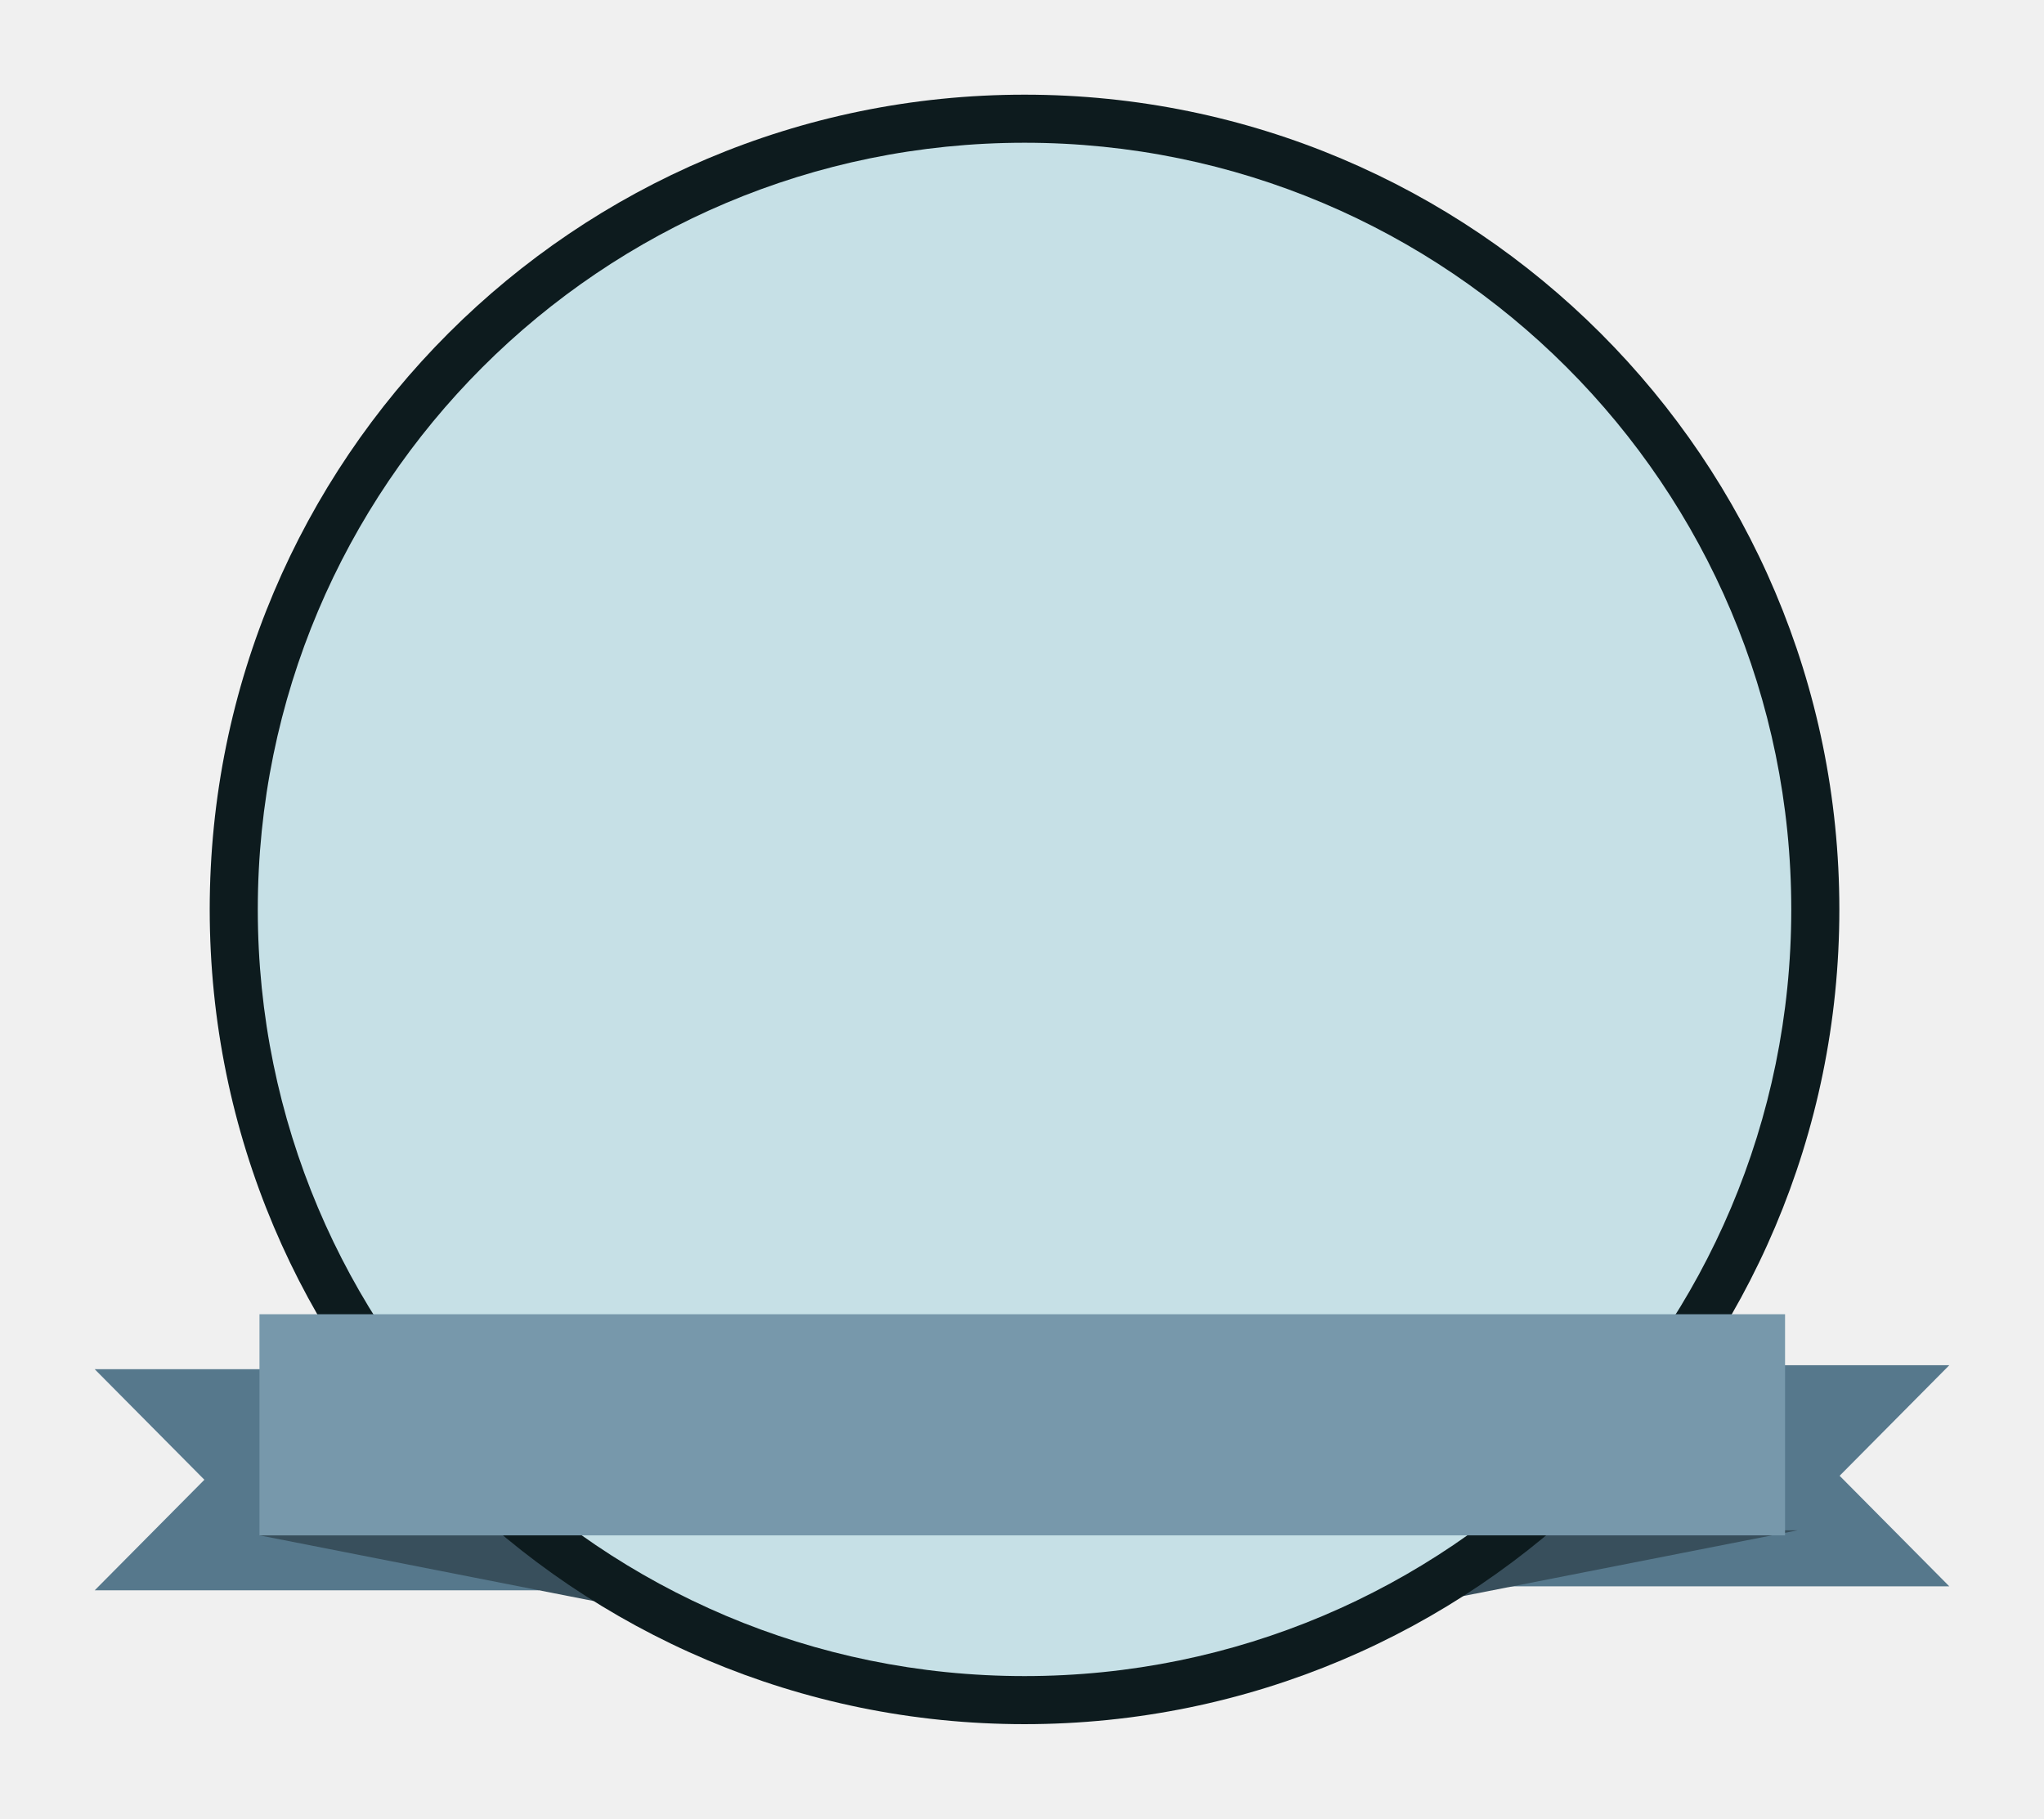
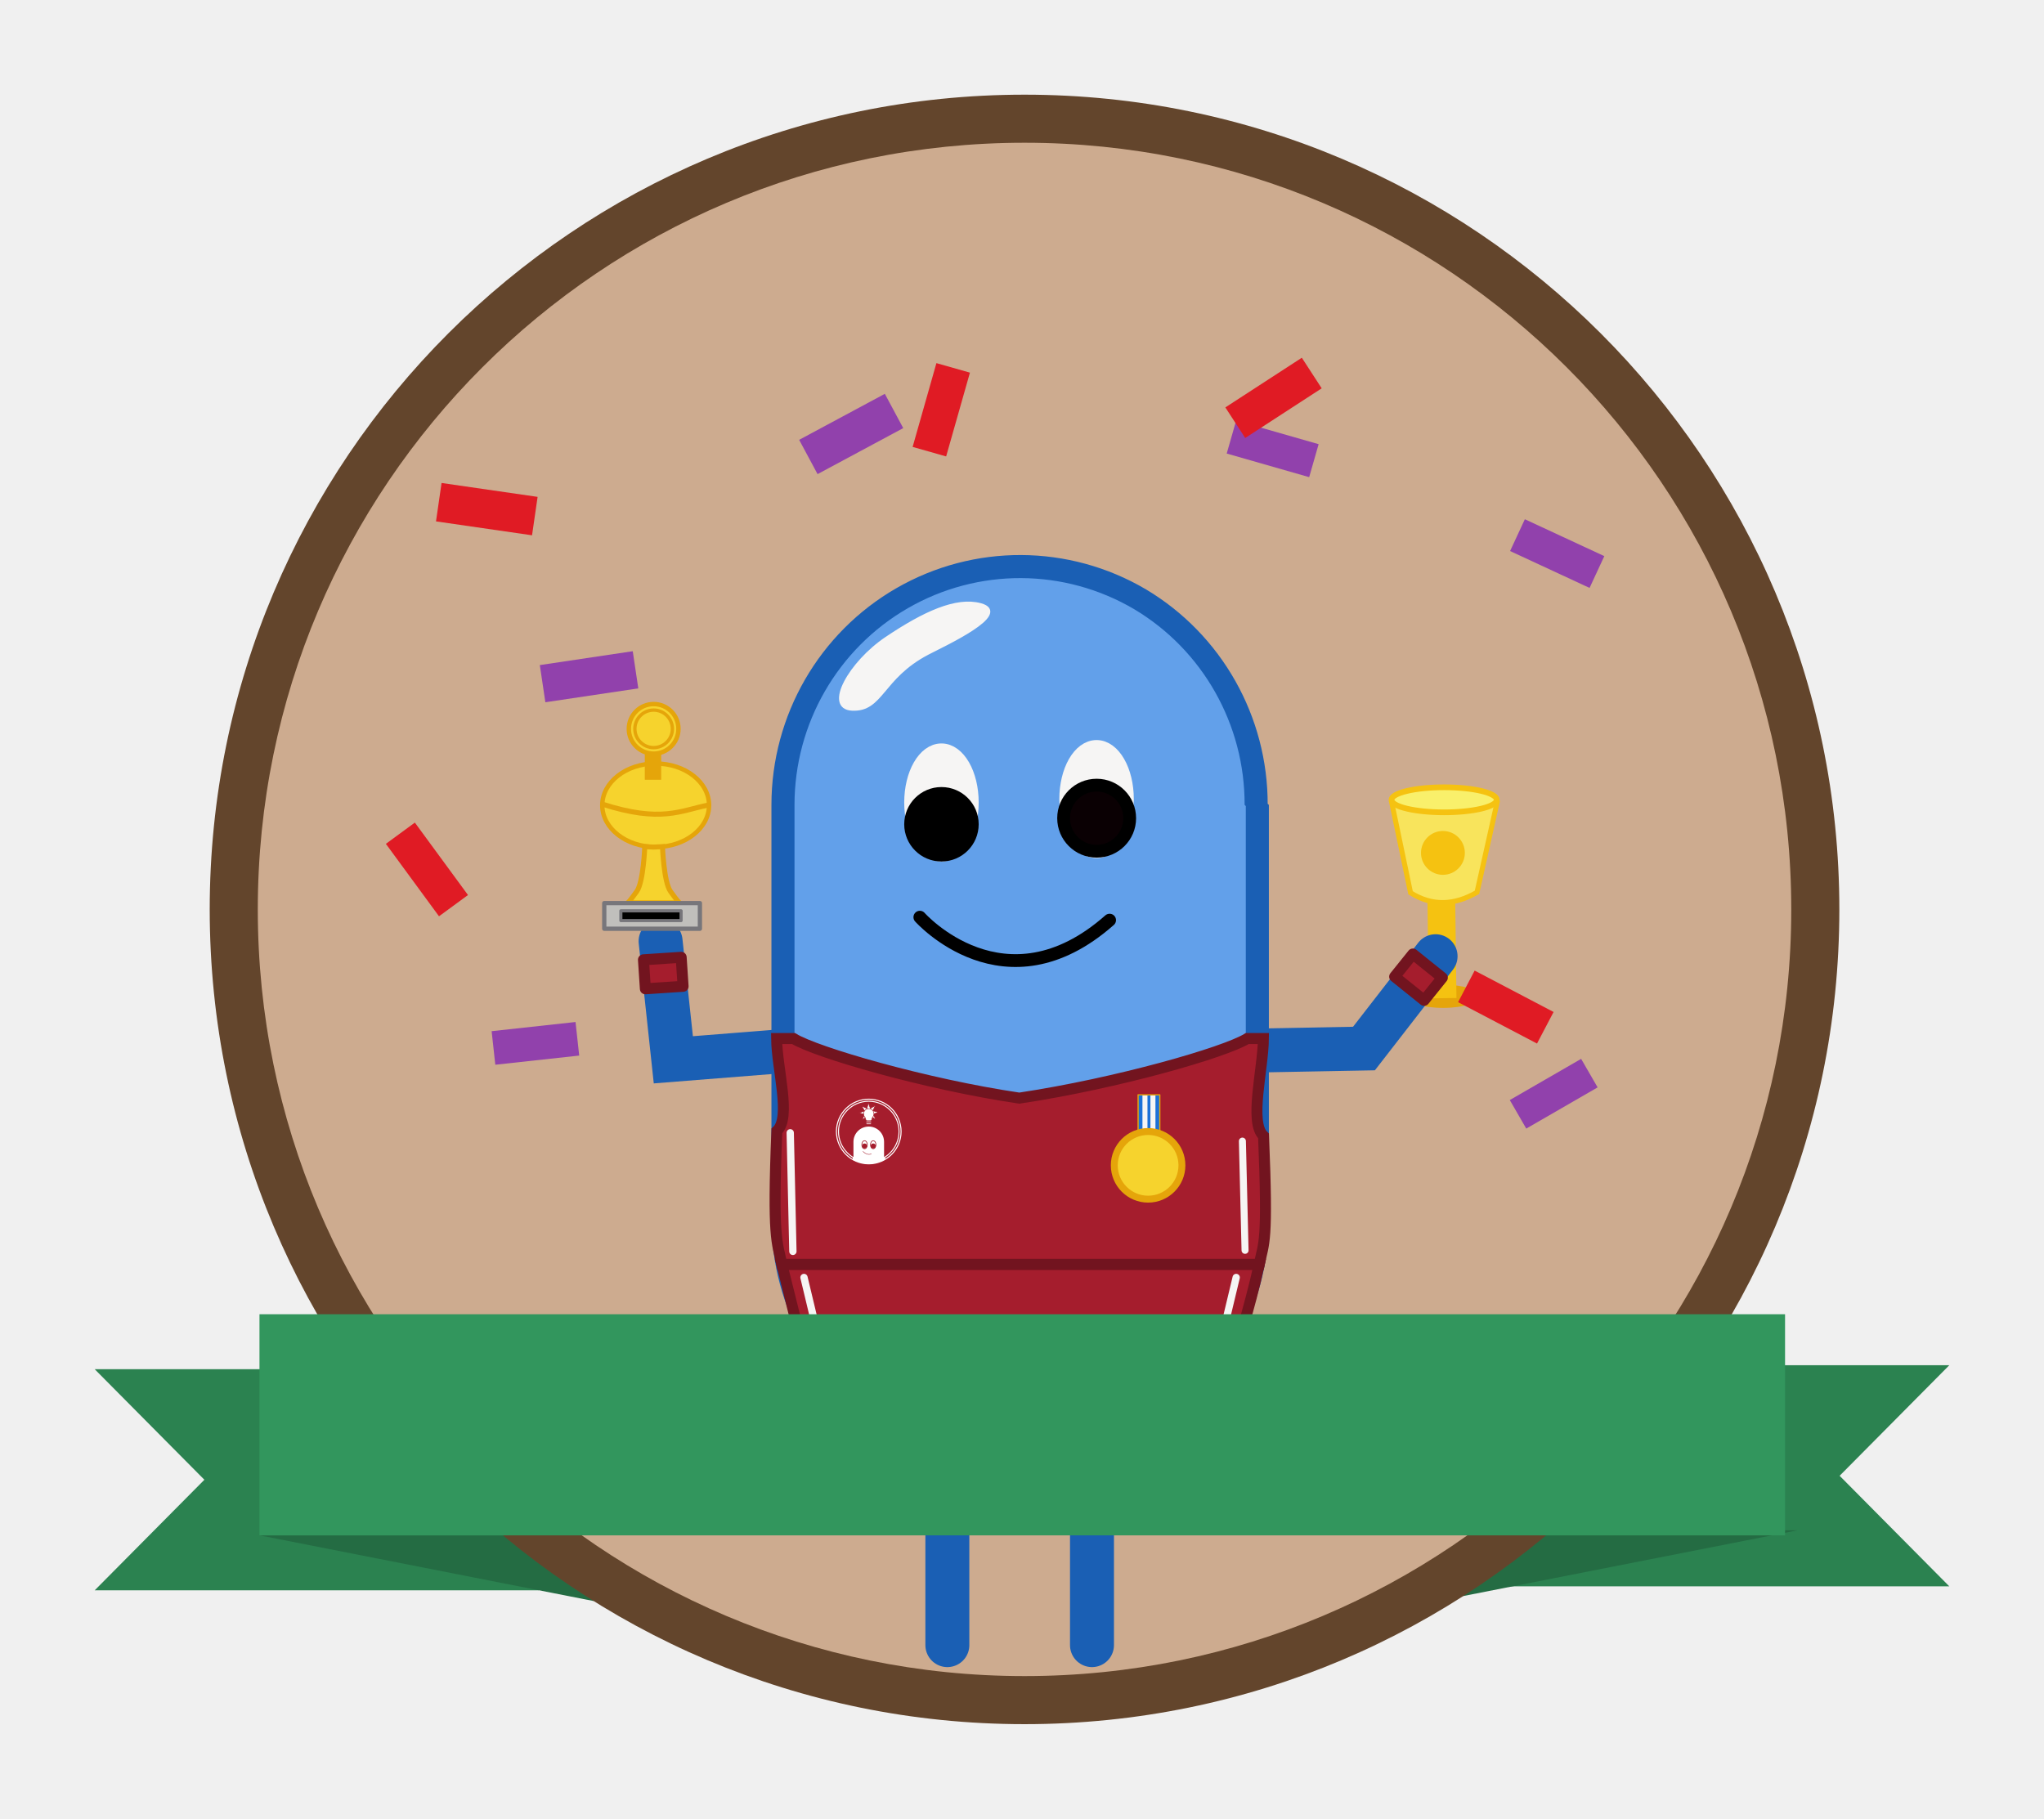
<svg xmlns="http://www.w3.org/2000/svg" xmlns:ns1="http://www.openswatchbook.org/uri/2009/osb" id="svg8" version="1.1" viewBox="0 0 107.943 96.061" height="96.061mm" width="107.943mm">
  <defs id="defs2">
-     <linearGradient ns1:paint="solid" id="linearGradient1758" gradientTransform="matrix(0.2645833,0,0,0.2645833,-2.254697,2.082642)">
+     <linearGradient gradientTransform="matrix(0.2645833,0,0,0.2645833,-3.19014,2.082642)" id="linearGradient1052" ns1:paint="solid">
+       <stop style="stop-color:#32965d;stop-opacity:1;" offset="0" id="stop1050" />
+     </linearGradient>
+     <linearGradient id="linearGradient1046" ns1:paint="solid">
+       <stop style="stop-color:#68a357;stop-opacity:1;" offset="0" id="stop1044" />
+     </linearGradient>
+     <linearGradient id="linearGradient1040" ns1:paint="solid">
+       <stop style="stop-color:#a6b07e;stop-opacity:1;" offset="0" id="stop1038" />
+     </linearGradient>
+     <linearGradient id="linearGradient1034" ns1:paint="solid">
+       <stop style="stop-color:#bca371;stop-opacity:1;" offset="0" id="stop1032" />
+     </linearGradient>
+     <linearGradient id="linearGradient1028" ns1:paint="solid">
+       <stop style="stop-color:#c97064;stop-opacity:1;" offset="0" id="stop1026" />
+     </linearGradient>
+     <linearGradient id="linearGradient1758" gradientTransform="matrix(0.2645833,0,0,0.2645833,-2.254697,2.082642)">
      <stop id="stop1756" offset="0" style="stop-color:#f2cee6;stop-opacity:1;" />
    </linearGradient>
-     <linearGradient ns1:paint="solid" id="linearGradient1752" gradientTransform="matrix(0.4422382,0,0,0.4504042,5.902311,-0.02160952)">
+     <linearGradient id="linearGradient1752" gradientTransform="matrix(0.4422382,0,0,0.4504042,5.902311,-0.02160952)">
      <stop id="stop1750" offset="0" style="stop-color:#e8dcb9;stop-opacity:1;" />
    </linearGradient>
-     <linearGradient ns1:paint="solid" id="linearGradient1746" gradientTransform="matrix(0.1507257,0,0,0.1507257,28.94548,17.42437)">
+     <linearGradient id="linearGradient1746" gradientTransform="matrix(0.1507257,0,0,0.1507257,28.94548,17.42437)">
      <stop id="stop1744" offset="0" style="stop-color:#c3dbc5;stop-opacity:1;" />
    </linearGradient>
-     <linearGradient ns1:paint="solid" id="linearGradient1740" gradientTransform="matrix(0.00601087,0,0,0.00601087,-1.541759,2.758608)">
+     <linearGradient id="linearGradient1740" gradientTransform="matrix(0.00601087,0,0,0.00601087,-1.541759,2.758608)">
      <stop id="stop1738" offset="0" style="stop-color:#7798ab;stop-opacity:1;" />
    </linearGradient>
-     <linearGradient ns1:paint="solid" id="linearGradient1734" gradientTransform="matrix(0.5696719,0,0,0.5696719,0.1245959,-10.28438)">
+     <linearGradient id="linearGradient1734" gradientTransform="matrix(0.5696719,0,0,0.5696719,0.1245959,-10.28438)">
      <stop id="stop1732" offset="0" style="stop-color:#0d1b1e;stop-opacity:1;" />
    </linearGradient>
    <clipPath id="clipPath857" clipPathUnits="userSpaceOnUse">
      <circle r="40.491" cy="50.113" cx="50.915" id="circle859" style="fill:#cdab8f;fill-rule:evenodd;stroke-width:0.822;stroke-linecap:round;paint-order:stroke fill markers" />
    </clipPath>
    <clipPath id="clipPath863" clipPathUnits="userSpaceOnUse">
      <circle r="40.491" cy="50.113" cx="50.915" id="circle865" style="fill:#cdab8f;fill-rule:evenodd;stroke-width:0.822;stroke-linecap:round;paint-order:stroke fill markers" />
    </clipPath>
    <linearGradient id="linearGradient1155">
      <stop id="stop1153" offset="0" style="stop-color:#cccccc;stop-opacity:1;" />
    </linearGradient>
    <linearGradient gradientTransform="matrix(0.2677448,0,0,0.1272929,-1.365451,12.5098)" id="linearGradient1149">
      <stop id="stop1147" offset="0" style="stop-color:#878787;stop-opacity:1;" />
    </linearGradient>
    <linearGradient gradientTransform="matrix(0.2677448,0,0,0.1272929,-1.365451,12.5098)" id="linearGradient1143">
      <stop id="stop1141" offset="0" style="stop-color:#dddddd;stop-opacity:1;" />
    </linearGradient>
    <linearGradient id="linearGradient1137">
      <stop id="stop1135" offset="0" style="stop-color:#1fe633;stop-opacity:1;" />
    </linearGradient>
    <linearGradient id="linearGradient1131">
      <stop id="stop1129" offset="0" style="stop-color:#77ff77;stop-opacity:1;" />
    </linearGradient>
    <clipPath id="clipPath1270" clipPathUnits="userSpaceOnUse">
      <path style="fill:#5e5c64;stroke:none;stroke-width:0.265px;stroke-linecap:butt;stroke-linejoin:miter;stroke-opacity:1" d="M 5.88,63.209 32.072,28.598 78.711,93.678 27.395,97.286 Z" id="path1272" clip-path="url(#clipPath857)" />
    </clipPath>
    <clipPath id="clipPath1281" clipPathUnits="userSpaceOnUse">
      <path style="fill:#77767b;stroke:none;stroke-width:0.265px;stroke-linecap:butt;stroke-linejoin:miter;stroke-opacity:1" d="M 62.541,19.644 35.28,92.208 115.06,77.241 Z" id="path1283" clip-path="url(#clipPath863)" />
    </clipPath>
    <linearGradient id="linearGradient966" gradientTransform="matrix(-0.2645833,0,0,0.2645833,73.14183,44.54752)">
      <stop style="stop-color:#acc12f;stop-opacity:1;" offset="0" id="stop964" />
    </linearGradient>
    <linearGradient id="linearGradient960" gradientTransform="matrix(-1,0,0,1,153.9135,-3.2291675e-6)">
      <stop style="stop-color:#96a13a;stop-opacity:1;" offset="0" id="stop958" />
    </linearGradient>
    <linearGradient id="linearGradient954" gradientTransform="matrix(-1,0,0,1,153.9135,-3.2291675e-6)">
      <stop style="stop-color:#6c7d47;stop-opacity:1;" offset="0" id="stop952" />
    </linearGradient>
    <linearGradient id="linearGradient948">
      <stop style="stop-color:#575c55;stop-opacity:1;" offset="0" id="stop946" />
    </linearGradient>
    <linearGradient id="linearGradient942" gradientTransform="matrix(-3.779528,0,0,3.779528,437.5832,-169.6186)">
      <stop style="stop-color:#45425a;stop-opacity:1;" offset="0" id="stop940" />
    </linearGradient>
    <clipPath clipPathUnits="userSpaceOnUse" id="clipPath1148">
      <path d="m 54.658,94.176 -6.288,9.436 4.494,2.585 1.298,-2.14 0.111,10.672 h 22.684 22.684 l 0.111,-10.672 1.297,2.14 4.494,-2.585 -6.122,-9.436 -22.464,2.9 z" style="fill:url(#linearGradient960);stroke:url(#linearGradient954);stroke-width:1;stroke-linecap:butt;stroke-linejoin:miter;stroke-miterlimit:4;stroke-dasharray:none;stroke-opacity:1" id="path1150" />
    </clipPath>
    <clipPath clipPathUnits="userSpaceOnUse" id="clipPath1279">
      <circle r="40.491" cy="50.113" cx="50.915" id="circle1281" style="fill:#99c1f1;fill-rule:evenodd;stroke-width:0.822;stroke-linecap:round;paint-order:stroke fill markers" />
    </clipPath>
    <clipPath clipPathUnits="userSpaceOnUse" id="clipPath1291">
      <circle r="40.491" cy="50.113" cx="50.915" id="circle1293" style="fill:#99c1f1;fill-rule:evenodd;stroke-width:0.822;stroke-linecap:round;paint-order:stroke fill markers" />
    </clipPath>
    <clipPath clipPathUnits="userSpaceOnUse" id="clipPath994">
      <path d="M 55.993,94.529 54.871,94.548 c -0.299,9.629 -0.292,15.684 0.364,20.18 h 21.722 21.827 c 0.82,-4.099 0.71,-10.551 0.411,-20.18 l -1.156,-0.019 -0.167,2.439 c -0.984,3.846 -12.928,3.192 -20.915,3.537 -7.987,-0.345 -19.931,0.309 -20.914,-3.537 z" style="fill:url(#linearGradient1740);stroke:#496677;stroke-width:1;stroke-linecap:butt;stroke-linejoin:miter;stroke-miterlimit:4;stroke-dasharray:none;stroke-opacity:1" id="path996" />
    </clipPath>
  </defs>
  <g transform="translate(3.19014,-2.082642)" id="layer1">
-     <path d="m 99.753,74.185 -5.793,5.84 5.793,5.84 h -23.463 v -11.679 z" fill="#c01c28" style="fill:#56788c;fill-opacity:1;paint-order:stroke fill markers" id="path861" />
-     <path style="fill:#384f5c;fill-opacity:1" d="m 91.746,82.904 -17.67,3.474 v -3.474 z" fill="#a51d2d" id="path863" />
-     <path d="m 1.81,74.395 5.793,5.84 -5.793,5.84 H 25.273 v -11.679 z" fill="#c01c28" style="fill:#56788c;fill-opacity:1;paint-order:stroke fill markers" id="path857" />
-     <path style="fill:#384f5c;fill-opacity:1" d="m 10.513,83.171 17.67,3.474 v -3.474 z" fill="#a51d2d" id="path859" />
-     <circle r="43.03" cy="50.113" cx="50.915" id="path841" style="fill:url(#linearGradient1734);fill-rule:evenodd;stroke-width:0.873;stroke-linecap:round;paint-order:stroke fill markers" />
-     <circle style="fill:#c6e0e6;fill-opacity:1;fill-rule:evenodd;stroke-width:0.822;stroke-linecap:round;paint-order:stroke fill markers" id="circle843" cx="50.915" cy="50.113" r="40.491" />
+     <path d="m 99.753,74.185 -5.793,5.84 5.793,5.84 h -23.463 v -11.679 z" fill="#c01c28" style="fill:#2b8250;fill-opacity:1;paint-order:stroke fill markers" id="path861" />
+     <path style="fill:#246c43;fill-opacity:1" d="m 91.746,82.904 -17.67,3.474 v -3.474 z" fill="#a51d2d" id="path863" />
+     <path d="m 1.81,74.395 5.793,5.84 -5.793,5.84 H 25.273 v -11.679 z" fill="#c01c28" style="fill:#2b8250;fill-opacity:1;paint-order:stroke fill markers" id="path857" />
+     <path style="fill:#246c43;fill-opacity:1" d="m 10.513,83.171 17.67,3.474 v -3.474 z" fill="#a51d2d" id="path859" />
+     <circle r="43.03" cy="50.113" cx="50.915" id="path841" style="fill:#63452c;fill-opacity:1;fill-rule:evenodd;stroke-width:0.873;stroke-linecap:round;paint-order:stroke fill markers" />
+     <circle r="40.491" style="fill:#cdab8f;fill-opacity:1;fill-rule:evenodd;stroke:none;stroke-width:0.822;stroke-linecap:round;paint-order:stroke fill markers" id="circle843" cx="50.915" cy="50.113" />
    <g style="display:inline" id="layer3" transform="matrix(0.5070309,0,0,0.5070309,-48.57712,-28.62924)" />
-     <rect x="10.513" y="71.493" width="80.565" height="11.679" ry="0" fill="#e01b24" style="fill:url(#linearGradient1740);paint-order:stroke fill markers" id="rect869" />
+     <g id="g1185">
+       <ellipse style="fill:#e5a50a;fill-opacity:1;fill-rule:evenodd;stroke:none;stroke-width:3.478;stroke-linecap:round;stroke-linejoin:round;stroke-miterlimit:4;stroke-dasharray:none" id="path1164" cx="73.018" cy="54.702" rx="1.926" ry="0.612" />
+       <path style="fill:#f5c211;stroke:#f5c211;stroke-width:1.465;stroke-linecap:butt;stroke-linejoin:miter;stroke-miterlimit:4;stroke-dasharray:none;stroke-opacity:1" d="m 72.927,49.691 0.066,5.11" id="path1162" />
+       <path style="fill:#f8e45c;stroke:#f5c211;stroke-width:0.265px;stroke-linecap:butt;stroke-linejoin:miter;stroke-opacity:1" d="m 70.319,44.533 0.982,4.701 c 1.169,0.737 2.339,0.65 3.508,-0.023 l 1.052,-4.701 z" id="path1160" />
+       <ellipse style="fill:#f9f06b;fill-opacity:1;fill-rule:evenodd;stroke:#f5c211;stroke-width:0.3;stroke-linecap:round;stroke-linejoin:round;stroke-miterlimit:4;stroke-dasharray:none" id="path1156" cx="73.074" cy="44.324" rx="2.778" ry="0.661" />
+       <circle style="fill:#f5c211;fill-opacity:1;fill-rule:evenodd;stroke:none;stroke-width:1.465;stroke-linecap:round;stroke-linejoin:round;stroke-miterlimit:4;stroke-dasharray:none" id="path1174" cx="73.01" cy="47.128" r="1.158" />
+     </g>
+     <g transform="matrix(0.5802501,0,0,0.5802501,28.11367,28.32648)" id="g1154">
+       <g id="layer1-1" style="display:inline" transform="translate(-38.13624,-44.87825)">
+         <path id="path72" d="M 55.976,95.281 45.469,96.113 44.309,85.317" style="fill:none;stroke:#1a5fb4;stroke-width:4;stroke-linecap:round;stroke-linejoin:miter;stroke-miterlimit:4;stroke-dasharray:none;stroke-opacity:1" />
+         <path style="fill:none;stroke:#1a5fb4;stroke-width:4;stroke-linecap:round;stroke-linejoin:miter;stroke-miterlimit:4;stroke-dasharray:none;stroke-opacity:1" d="m 97.932,95.281 10.393,-0.194 6.517,-8.402" id="path897" />
+         <path id="path903" d="m 70.408,131.121 v 18.268" style="fill:none;stroke:#1a5fb4;stroke-width:4;stroke-linecap:round;stroke-linejoin:miter;stroke-miterlimit:4;stroke-dasharray:none;stroke-opacity:1" />
+         <path style="fill:none;stroke:#1a5fb4;stroke-width:4;stroke-linecap:round;stroke-linejoin:miter;stroke-miterlimit:4;stroke-dasharray:none;stroke-opacity:1" d="m 83.571,131.121 v 18.268" id="path905" />
+         <path d="M 66.295,54.094 C 59.585,57.96 55.447,65.139 55.447,72.912 v 37.725 c -1.26e-4,7.705 4.067,14.832 10.684,18.724 6.676,3.926 14.932,3.962 21.641,0.095 6.71,-3.867 10.848,-11.046 10.848,-18.819 V 72.912 h -0.108 C 98.535,65.229 94.512,58.107 87.936,54.189 81.26,50.263 73.004,50.227 66.295,54.094 Z" style="fill:#62a0ea;stroke:#1a5fb4;stroke-width:2.099;stroke-linecap:round;stroke-linejoin:bevel;stroke-miterlimit:4;stroke-dasharray:none;stroke-opacity:1" id="path1031" />
+         <path d="m 68.584,59.1 c -4.216,2.213 -4.137,5.204 -6.849,5.069 -2.436,-0.121 -0.148,-4.19 3.137,-6.4 3.442,-2.315 6.368,-3.649 8.551,-3.052 2.817,0.771 -3.336,3.593 -4.838,4.382 z" style="fill:#f6f5f4;fill-opacity:1;stroke:#f6f5f4;stroke-width:0.335;stroke-linecap:round;stroke-linejoin:bevel;stroke-miterlimit:4;stroke-dasharray:none;stroke-opacity:1" id="path1061" />
+       </g>
+       <g style="display:inline" id="layer4">
+         <g style="display:inline" transform="translate(-41.27943,-41.35003)" id="g1049">
+           <path style="fill:none;stroke:#000000;stroke-width:1.165;stroke-linecap:round;stroke-linejoin:miter;stroke-miterlimit:4;stroke-dasharray:none;stroke-opacity:1" d="m 71.048,79.603 c 0,0 7.724,8.706 17.27,0.27" id="path1033" />
+           <g id="g1047">
+             <g id="g1039">
+               <ellipse cy="69.163" cx="73.014" id="ellipse1035" style="fill:#f6f5f4;fill-opacity:1;stroke:#f6f5f4;stroke-width:1.459;stroke-linecap:round;stroke-linejoin:bevel;stroke-miterlimit:4;stroke-dasharray:none;stroke-opacity:1" rx="2.659" ry="4.644" />
+               <circle style="fill:#000000;fill-opacity:1;stroke:#000000;stroke-width:1.165;stroke-linecap:round;stroke-linejoin:bevel;stroke-miterlimit:4;stroke-dasharray:none;stroke-opacity:1" id="circle1037" cx="73.014" cy="71.147" r="2.806" />
+             </g>
+             <g id="g1045">
+               <ellipse ry="4.644" rx="2.659" style="fill:#f6f5f4;fill-opacity:1;stroke:#f6f5f4;stroke-width:1.459;stroke-linecap:round;stroke-linejoin:bevel;stroke-miterlimit:4;stroke-dasharray:none;stroke-opacity:1" id="ellipse1041" cx="87.131" cy="68.854" />
+               <circle style="fill:#0a0003;fill-opacity:1;stroke:#000000;stroke-width:1.165;stroke-linecap:round;stroke-linejoin:bevel;stroke-miterlimit:4;stroke-dasharray:none;stroke-opacity:1" id="circle1043" cx="87.139" cy="70.593" r="3.007" />
+             </g>
+           </g>
+         </g>
+       </g>
+       <g id="layer2" style="display:inline" transform="translate(-38.13624,-44.87825)" />
+       <g style="display:inline" id="layer3-5" transform="translate(-38.13624,-44.87825)">
+         <g id="g1112" style="display:inline" transform="translate(-1.2708333e-6)">
+           <path id="path1094" style="display:inline;fill:#a51d2d;fill-opacity:1;stroke:#72141f;stroke-width:1;stroke-linecap:butt;stroke-linejoin:miter;stroke-miterlimit:4;stroke-dasharray:none;stroke-opacity:1" d="m 55.343,114.728 3.064,12.312 2.042,8.207 13.983,1.305 0.003,-3.218 c 1.768,-0.42 3.436,-0.38 5.045,0 l 0.003,3.218 13.983,-1.305 2.042,-8.207 c 1.021,-4.104 2.421,-8.293 3.285,-12.312 h -21.836 z" />
+           <path style="fill:none;stroke:#f6f5f4;stroke-width:0.665;stroke-linecap:round;stroke-linejoin:miter;stroke-miterlimit:4;stroke-dasharray:none;stroke-opacity:1" d="m 57.36,115.925 4.35,18.148" id="path1105" />
+           <path id="path1107" d="m 96.695,115.925 -4.35,18.148" style="fill:none;stroke:#f6f5f4;stroke-width:0.665;stroke-linecap:round;stroke-linejoin:miter;stroke-miterlimit:4;stroke-dasharray:none;stroke-opacity:1" />
+         </g>
+         <g id="g1168">
+           <g transform="translate(-1.2708333e-6)" style="display:inline" id="g1070">
+             <path transform="matrix(0.2645833,0,0,0.2645833,38.13624,44.87825)" d="m 63.242,186.322 c 0.114,10.701 5.124,27.184 0.084,31.803 -1.543,37.195 0.106,38.098 1.705,45.875 h 81.691 82.531 c 1.599,-7.777 3.027,-6.956 1.484,-44.151 -5.04,-4.619 -0.16,-22.825 -0.047,-33.526 h -5.549 c -7.676,4.735 -44.567,15.42 -78.419,20.506 -32.376,-4.785 -69.992,-15.77 -77.668,-20.506 z" style="fill:#a51d2d;stroke:#72141f;stroke-width:3.78;stroke-linecap:butt;stroke-linejoin:miter;stroke-miterlimit:4;stroke-dasharray:none;stroke-opacity:1" id="path940" />
+             <path id="path945" d="m 56.108,102.756 0.242,10.795" style="fill:none;stroke:#f6f5f4;stroke-width:0.665;stroke-linecap:round;stroke-linejoin:miter;stroke-miterlimit:4;stroke-dasharray:none;stroke-opacity:1" />
+             <path style="fill:none;stroke:#f6f5f4;stroke-width:0.638;stroke-linecap:round;stroke-linejoin:miter;stroke-miterlimit:4;stroke-dasharray:none;stroke-opacity:1" d="m 97.26,103.514 0.242,9.941" id="path947" />
+             <g transform="matrix(0.06581838,0,0,0.06581838,59.9642,99.34919)" id="g896">
+               <path id="rect850" style="fill:#ffffff;fill-opacity:1;stroke:none;stroke-width:2.085;stroke-linecap:round" d="m 50.313,34.483 c -12.428,0 -22.432,10.005 -22.432,22.433 v 30.932 c 0,0.333 0.008,0.664 0.022,0.993 a 44.687,44.687 0 0 0 22.097,5.846 44.687,44.687 0 0 0 22.737,-6.217 c 0.006,-0.207 0.009,-0.414 0.009,-0.622 V 56.916 c 0,-12.428 -10.005,-22.433 -22.433,-22.433 z" />
+               <circle r="41.854" cy="50" cx="50" id="circle871" style="fill:#a51d2d;fill-opacity:1;stroke:#ffffff;stroke-width:1.359;stroke-linecap:round;stroke-opacity:1" />
+               <g id="g909" transform="matrix(0.5913629,0,0,0.5913629,-12.47421,-8.103126)">
+                 <path transform="scale(0.2645833)" d="m 399.285,327.537 c -74.945,0 -135.279,60.336 -135.279,135.281 v 149.568 a 232.857,232.857 0 0 0 135.279,43.328 232.857,232.857 0 0 0 135.281,-43.33 V 462.818 c 0,-74.945 -60.336,-135.281 -135.281,-135.281 z" style="fill:#ffffff;fill-opacity:1;stroke:none;stroke-width:11.479;stroke-linecap:round;stroke-opacity:1" id="rect873" />
+                 <ellipse ry="9.355" rx="6.426" cy="129.173" cx="95.817" id="path881" style="fill:#ffffff;fill-opacity:1;stroke:#a51d2d;stroke-width:1.647;stroke-linecap:round;stroke-opacity:1" />
+                 <circle r="4.626" cy="132.103" cx="95.817" id="path885" style="fill:#a51d2d;fill-opacity:1;stroke:#a51d2d;stroke-width:2.576;stroke-linecap:round;stroke-opacity:1" />
+                 <ellipse style="fill:#ffffff;fill-opacity:1;stroke:#a51d2d;stroke-width:1.647;stroke-linecap:round;stroke-opacity:1" id="ellipse887" cx="116.039" cy="129.173" rx="6.426" ry="9.355" />
+                 <circle style="fill:#a51d2d;fill-opacity:1;stroke:#a51d2d;stroke-width:2.576;stroke-linecap:round;stroke-opacity:1" id="circle889" cx="116.039" cy="132.103" r="4.626" />
+                 <path id="path901" d="m 92.209,145.016 c 10.97,10.616 19.284,5.422 19.284,5.422" style="fill:none;stroke:#a51d2d;stroke-width:1.065;stroke-linecap:round;stroke-linejoin:miter;stroke-miterlimit:4;stroke-dasharray:none;stroke-opacity:1" />
+               </g>
+               <path style="fill:none;fill-opacity:1;stroke:#ffffff;stroke-width:1.443;stroke-linecap:round;stroke-miterlimit:4;stroke-dasharray:none;stroke-opacity:1" d="M 94.687,50 A 44.687,44.687 0 0 1 50,94.687 44.687,44.687 0 0 1 5.313,50 44.687,44.687 0 0 1 50,5.313 44.687,44.687 0 0 1 94.687,50 Z" id="path869" />
+               <path style="fill:#ffffff;fill-opacity:1;stroke:#a51d2d;stroke-width:1.279;stroke-linecap:round;stroke-miterlimit:4;stroke-dasharray:none;stroke-opacity:1" id="path993" d="m 120.741,86.271 -10.989,-2.546 -0.411,11.272 -5.97,-9.571 -8.262,7.68 2.546,-10.989 -11.272,-0.411 9.571,-5.97 -7.68,-8.262 10.989,2.546 0.411,-11.272 5.97,9.571 8.262,-7.68 -2.546,10.989 11.272,0.411 -9.571,5.97 z" transform="matrix(0.7063591,0.1647485,-0.1647485,0.7063591,-11.15544,-47.69258)" />
+               <g id="g946" transform="matrix(0.5163117,0,0,0.5163117,-4.301428,-10.43001)" style="stroke:#000000;stroke-width:1.405;stroke-miterlimit:4;stroke-dasharray:none;stroke-opacity:1">
+                 <g transform="matrix(0.5297257,0,0,0.5297257,81.37147,82.12341)" id="g930" style="stroke:#000000;stroke-width:2.652;stroke-miterlimit:4;stroke-dasharray:none;stroke-opacity:1">
+                   <rect style="fill:#ffffff;fill-opacity:1;stroke:#a51d2d;stroke-width:2.652;stroke-linecap:round;stroke-miterlimit:4;stroke-dasharray:none;stroke-opacity:1" id="rect921" width="25.925" height="5.613" x="32.072" y="23.52" ry="2.806" />
+                   <rect ry="2.806" y="17.907" x="32.072" height="5.613" width="25.925" id="rect923" style="fill:#ffffff;fill-opacity:1;stroke:#a51d2d;stroke-width:2.652;stroke-linecap:round;stroke-miterlimit:4;stroke-dasharray:none;stroke-opacity:1" />
+                   <rect style="fill:#ffffff;fill-opacity:1;stroke:#a51d2d;stroke-width:2.652;stroke-linecap:round;stroke-miterlimit:4;stroke-dasharray:none;stroke-opacity:1" id="rect925" width="25.925" height="5.613" x="32.072" y="12.294" ry="2.806" />
+                 </g>
+                 <path d="m 105.172,55.846 a 13.796,13.796 0 0 0 -13.796,13.796 13.796,13.796 0 0 0 3.814,9.522 l 2.034,6.157 c 0.488,1.476 1.252,2.806 2.807,2.806 h 10.284 c 1.555,0 2.319,-1.33 2.807,-2.806 l 2.034,-6.157 a 13.796,13.796 0 0 0 3.814,-9.523 13.796,13.796 0 0 0 -13.796,-13.796 z" style="fill:#ffffff;fill-opacity:1;stroke:#a51d2d;stroke-width:1.405;stroke-linecap:round;stroke-miterlimit:4;stroke-dasharray:none;stroke-opacity:1" id="rect932" />
+               </g>
+             </g>
+           </g>
+           <rect style="fill:#a51d2d;fill-opacity:1;fill-rule:evenodd;stroke:#72141f;stroke-width:1;stroke-linecap:round;stroke-linejoin:round;stroke-miterlimit:4;stroke-dasharray:none;stroke-opacity:1" id="rect1118" width="3.44" height="2.646" x="36.91" y="-92.289" transform="matrix(0.9978172,-0.06603655,-0.06603655,-0.9978172,0,0)" />
+           <rect transform="rotate(-141.2136)" y="0.586" x="-145.522" height="2.646" width="3.44" id="rect1120" style="fill:#a51d2d;fill-opacity:1;fill-rule:evenodd;stroke:#72141f;stroke-width:1;stroke-linecap:round;stroke-linejoin:round;stroke-miterlimit:4;stroke-dasharray:none;stroke-opacity:1" />
+         </g>
+       </g>
+       <g style="display:inline" id="layer5" />
+     </g>
+     <rect x="10.513" y="71.493" width="80.565" height="11.679" ry="0" fill="#e01b24" style="fill:url(#linearGradient1052);paint-order:stroke fill markers" id="rect869" />
+     <g transform="translate(2.011203,0.7015825)" id="g1214">
+       <ellipse style="fill:#f6d32d;fill-opacity:1;fill-rule:evenodd;stroke:#e5a50a;stroke-width:0.233;stroke-linecap:round;stroke-linejoin:round;stroke-miterlimit:4;stroke-dasharray:none" id="path1187" cx="29.424" cy="43.91" rx="2.82" ry="2.204" />
+       <path style="fill:none;stroke:#e5a50a;stroke-width:0.265px;stroke-linecap:butt;stroke-linejoin:miter;stroke-opacity:1" d="m 26.604,43.85 c 3.126,1.002 4.132,0.338 5.613,0.047" id="path1189" />
+       <path style="fill:none;stroke:#e5a50a;stroke-width:0.865;stroke-linecap:butt;stroke-linejoin:miter;stroke-miterlimit:4;stroke-dasharray:none;stroke-opacity:1" d="M 29.283,42.564 V 40.693" id="path1191" />
+       <circle style="fill:#f6d32d;fill-opacity:1;fill-rule:evenodd;stroke:#e5a50a;stroke-width:0.233;stroke-linecap:round;stroke-linejoin:round;stroke-miterlimit:4;stroke-dasharray:none" id="path1193" cx="29.317" cy="39.875" r="1.31" />
+       <path id="path1195" style="fill:#f6d32d;stroke:#e5a50a;stroke-width:1px;stroke-linecap:butt;stroke-linejoin:miter;stroke-opacity:1" d="m 121.092,166.348 c 0,0 -0.264,7.07 -1.59,8.926 -1.326,1.856 -1.77,2.299 -1.77,2.299 h 5.127 5.127 c 0,0 -0.442,-0.443 -1.768,-2.299 -1.326,-1.856 -1.592,-8.926 -1.592,-8.926 l -1.768,0.088 z" transform="matrix(0.2645833,0,0,0.2645833,-3.19014,2.082642)" />
+       <circle r="0.991" cy="39.875" cx="29.317" id="circle1200" style="fill:#f6d32d;fill-opacity:1;fill-rule:evenodd;stroke:#e5a50a;stroke-width:0.176;stroke-linecap:round;stroke-linejoin:round;stroke-miterlimit:4;stroke-dasharray:none" />
+       <rect style="fill:#c0bfbc;fill-opacity:1;fill-rule:evenodd;stroke:#77767b;stroke-width:0.226;stroke-linecap:round;stroke-linejoin:round;stroke-miterlimit:4;stroke-dasharray:none" id="rect1202" width="5.051" height="1.354" x="26.709" y="49.078" />
+       <rect style="fill:#000000;fill-opacity:1;fill-rule:evenodd;stroke:#77767b;stroke-width:0.165;stroke-linecap:round;stroke-linejoin:round;stroke-miterlimit:4;stroke-dasharray:none" id="rect1204" width="3.181" height="0.514" x="27.586" y="49.486" />
+     </g>
+     <g id="g1228">
+       <rect style="fill:#1c71d8;fill-opacity:1;fill-rule:evenodd;stroke:#e5a50a;stroke-width:0.065;stroke-linecap:round;stroke-linejoin:round;stroke-miterlimit:4;stroke-dasharray:none" id="rect1218" width="1.146" height="2.035" x="56.912" y="59.905" />
+       <path style="fill:#f6f5f4;stroke:#f6f5f4;stroke-width:0.265px;stroke-linecap:butt;stroke-linejoin:miter;stroke-opacity:1" d="m 57.275,59.94 v 1.824" id="path1220" />
+       <path id="path1222" d="m 57.696,59.94 v 1.824" style="fill:#f6f5f4;stroke:#f6f5f4;stroke-width:0.265px;stroke-linecap:butt;stroke-linejoin:miter;stroke-opacity:1" />
+       <circle style="fill:#f6d32d;fill-opacity:1;fill-rule:evenodd;stroke:#e5a50a;stroke-width:0.365;stroke-linecap:round;stroke-linejoin:round;stroke-miterlimit:4;stroke-dasharray:none" id="path1216" cx="57.441" cy="63.629" r="1.786" />
+     </g>
+     <rect transform="rotate(-98.49336)" style="fill:#9141ac;fill-opacity:1;fill-rule:evenodd;stroke:none;stroke-width:0.069;stroke-linecap:round;stroke-linejoin:round;stroke-miterlimit:4;stroke-dasharray:none" id="use1241" width="1.985" height="4.962" x="-42.525" y="19.544" />
+     <rect transform="rotate(61.76266)" style="fill:#9141ac;fill-opacity:1;fill-rule:evenodd;stroke:none;stroke-width:0.071;stroke-linecap:round;stroke-linejoin:round;stroke-miterlimit:4;stroke-dasharray:none" id="use1243" width="2.055" height="5.136" x="40.758" y="-27.53" />
+     <rect transform="rotate(105.9814)" style="fill:#9141ac;fill-opacity:1;fill-rule:evenodd;stroke:none;stroke-width:0.063;stroke-linecap:round;stroke-linejoin:round;stroke-miterlimit:4;stroke-dasharray:none" id="use1245" width="1.812" height="4.53" x="6.26" y="-70.91" />
+     <rect transform="rotate(114.8985)" style="fill:#9141ac;fill-opacity:1;fill-rule:evenodd;stroke:none;stroke-width:0.064;stroke-linecap:round;stroke-linejoin:round;stroke-miterlimit:4;stroke-dasharray:none" id="use1247" width="1.851" height="4.627" x="-5.796" y="-87.198" />
+     <rect transform="rotate(59.99563)" style="fill:#9141ac;fill-opacity:1;fill-rule:evenodd;stroke:none;stroke-width:0.06;stroke-linecap:round;stroke-linejoin:round;stroke-miterlimit:4;stroke-dasharray:none" id="use1249" width="1.74" height="4.351" x="90.392" y="-40.54" />
+     <rect transform="rotate(83.76292)" style="fill:#9141ac;fill-opacity:1;fill-rule:evenodd;stroke:none;stroke-width:0.062;stroke-linecap:round;stroke-linejoin:round;stroke-miterlimit:4;stroke-dasharray:none" id="use1251" width="1.783" height="4.457" x="58.683" y="-20.952" />
+     <rect transform="rotate(-123.005)" y="38.737" x="-55.228" height="4.816" width="1.926" id="use1286" style="fill:#e01b24;fill-opacity:1;fill-rule:evenodd;stroke:none;stroke-width:0.067;stroke-linecap:round;stroke-linejoin:round;stroke-miterlimit:4;stroke-dasharray:none" />
+     <rect transform="rotate(15.8473)" y="7.82" x="50.309" height="4.6" width="1.84" id="use1288" style="fill:#e01b24;fill-opacity:1;fill-rule:evenodd;stroke:none;stroke-width:0.064;stroke-linecap:round;stroke-linejoin:round;stroke-miterlimit:4;stroke-dasharray:none" />
+     <rect transform="rotate(117.6718)" y="-95.623" x="12.558" height="4.707" width="1.883" id="use1290" style="fill:#e01b24;fill-opacity:1;fill-rule:evenodd;stroke:none;stroke-width:0.065;stroke-linecap:round;stroke-linejoin:round;stroke-miterlimit:4;stroke-dasharray:none" />
+     <rect transform="rotate(-81.76245)" y="23.874" x="-26.472" height="5.125" width="2.05" id="use1292" style="fill:#e01b24;fill-opacity:1;fill-rule:evenodd;stroke:none;stroke-width:0.071;stroke-linecap:round;stroke-linejoin:round;stroke-miterlimit:4;stroke-dasharray:none" />
+     <rect transform="rotate(-36.2567)" y="47.782" x="-13.729" height="4.744" width="1.898" id="use1294" style="fill:#e01b24;fill-opacity:1;fill-rule:evenodd;stroke:none;stroke-width:0.066;stroke-linecap:round;stroke-linejoin:round;stroke-miterlimit:4;stroke-dasharray:none" />
  </g>
</svg>
